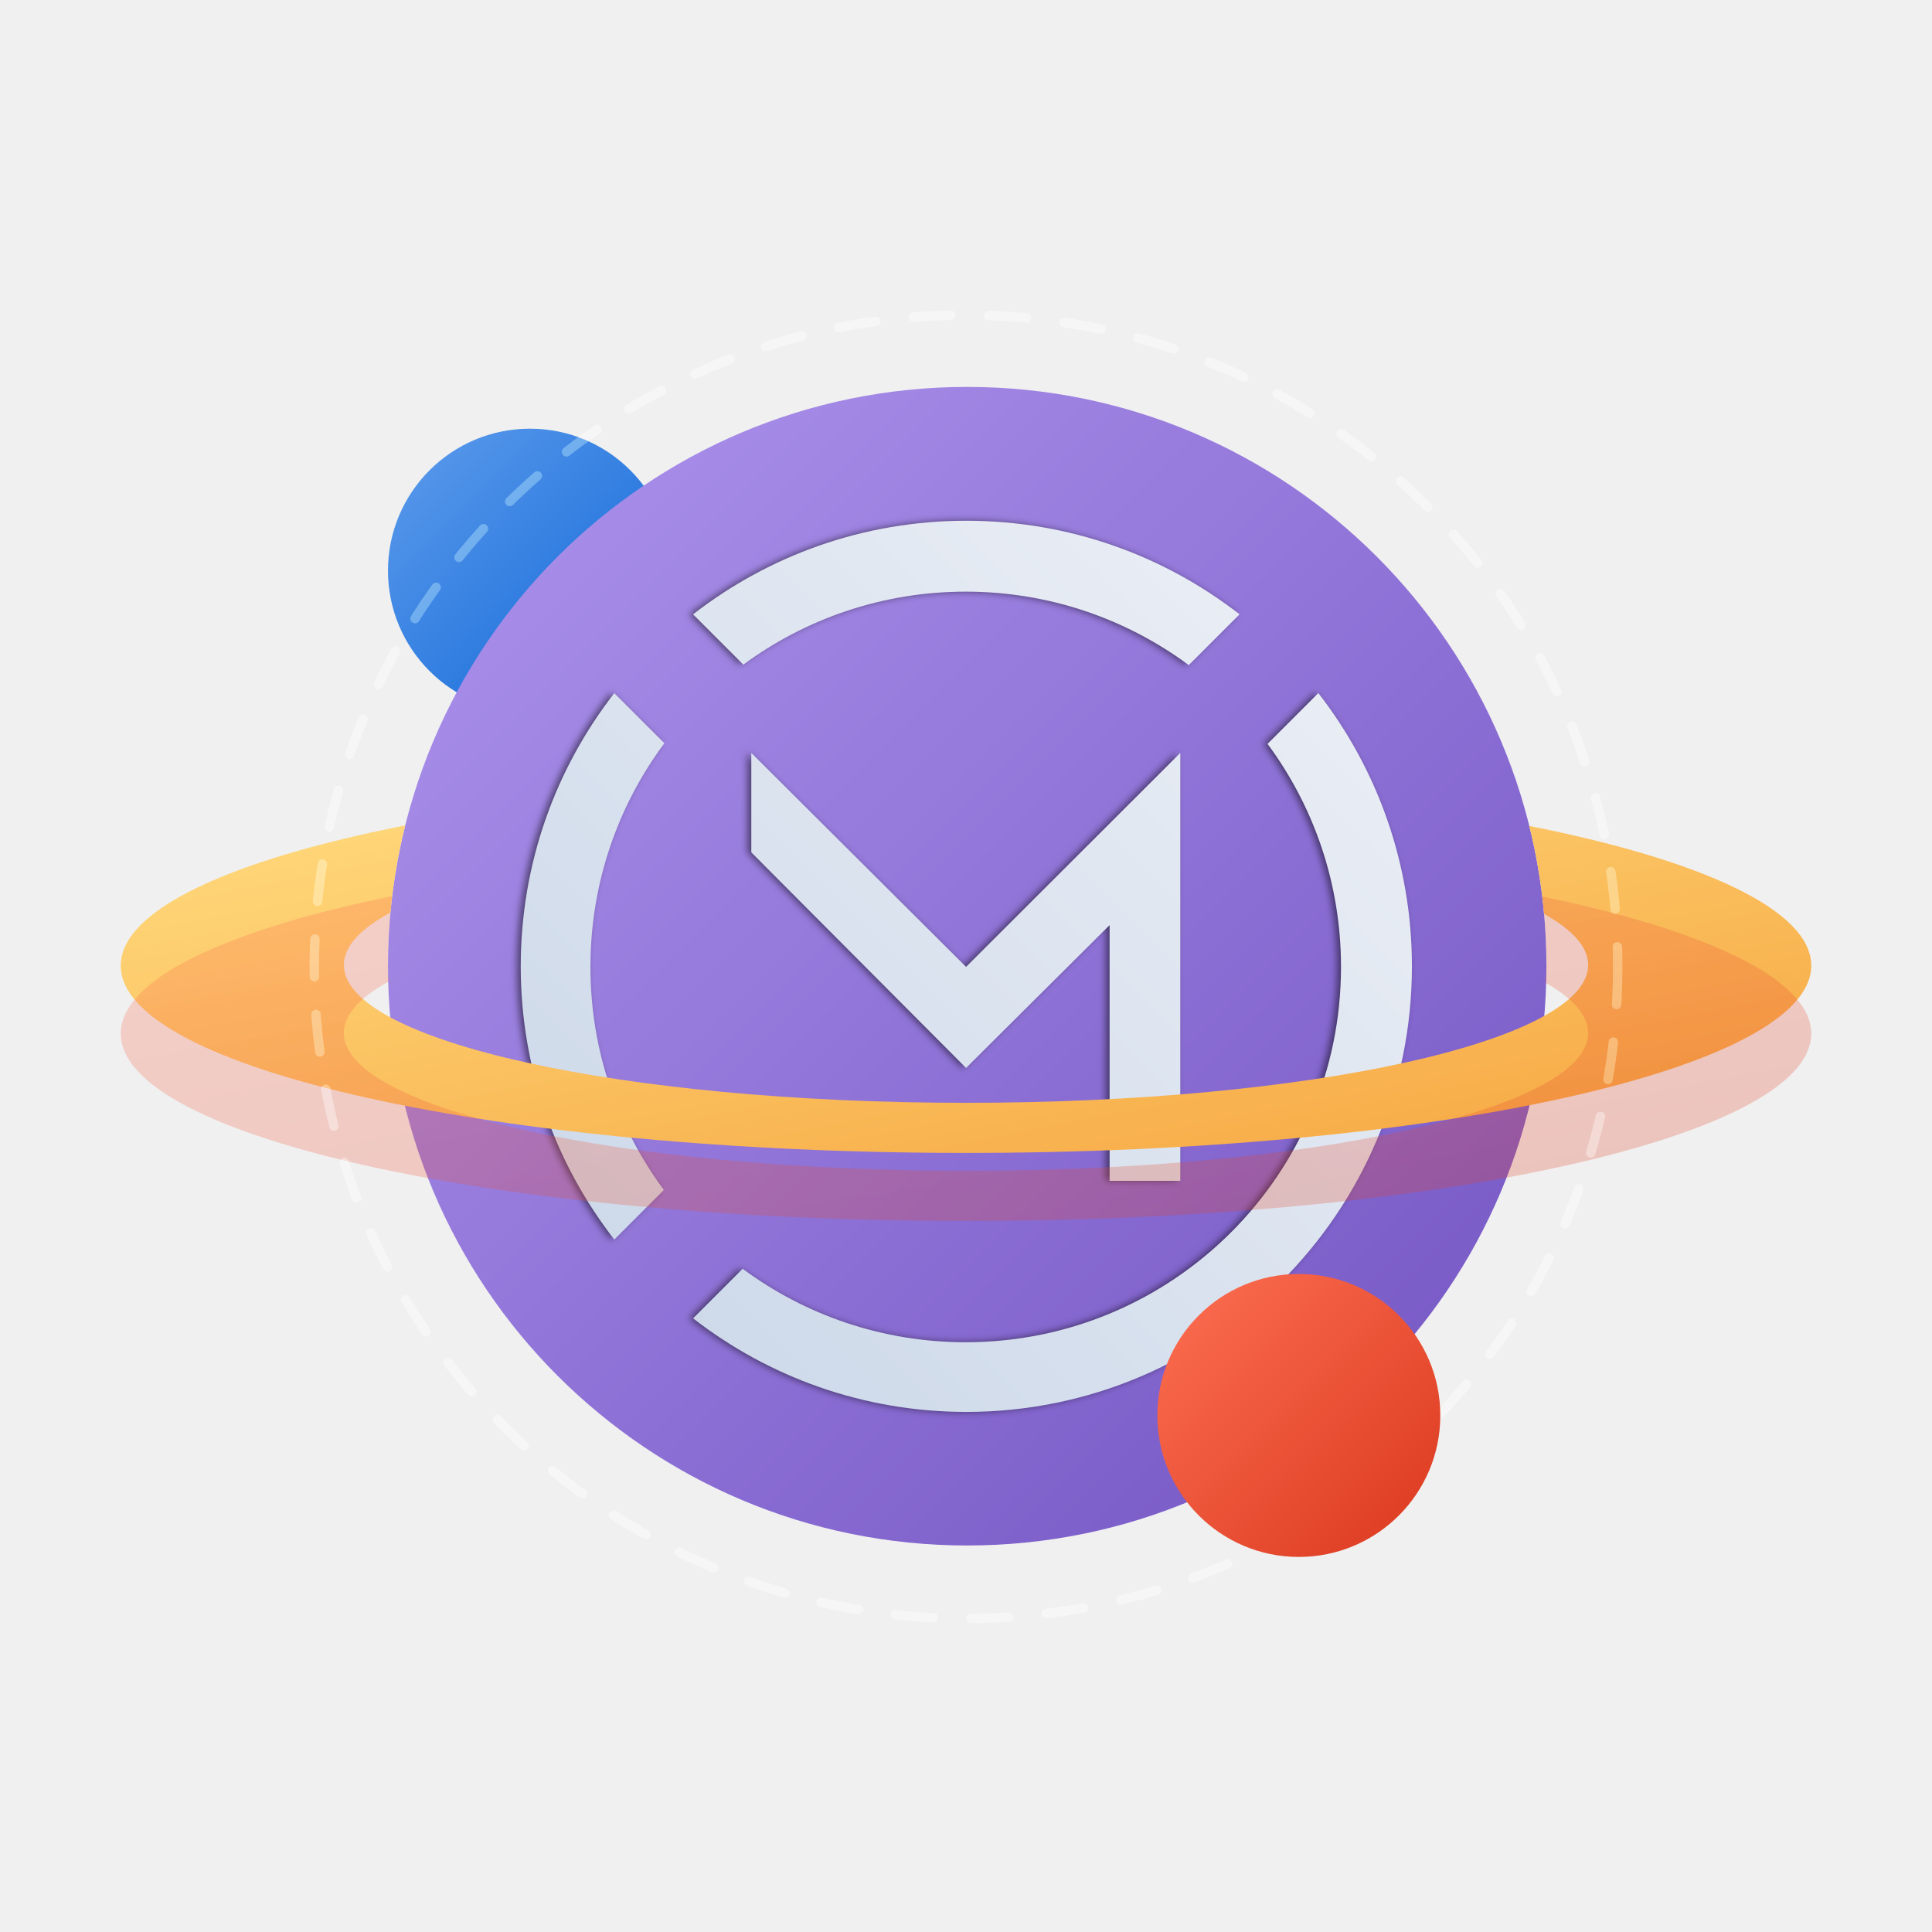
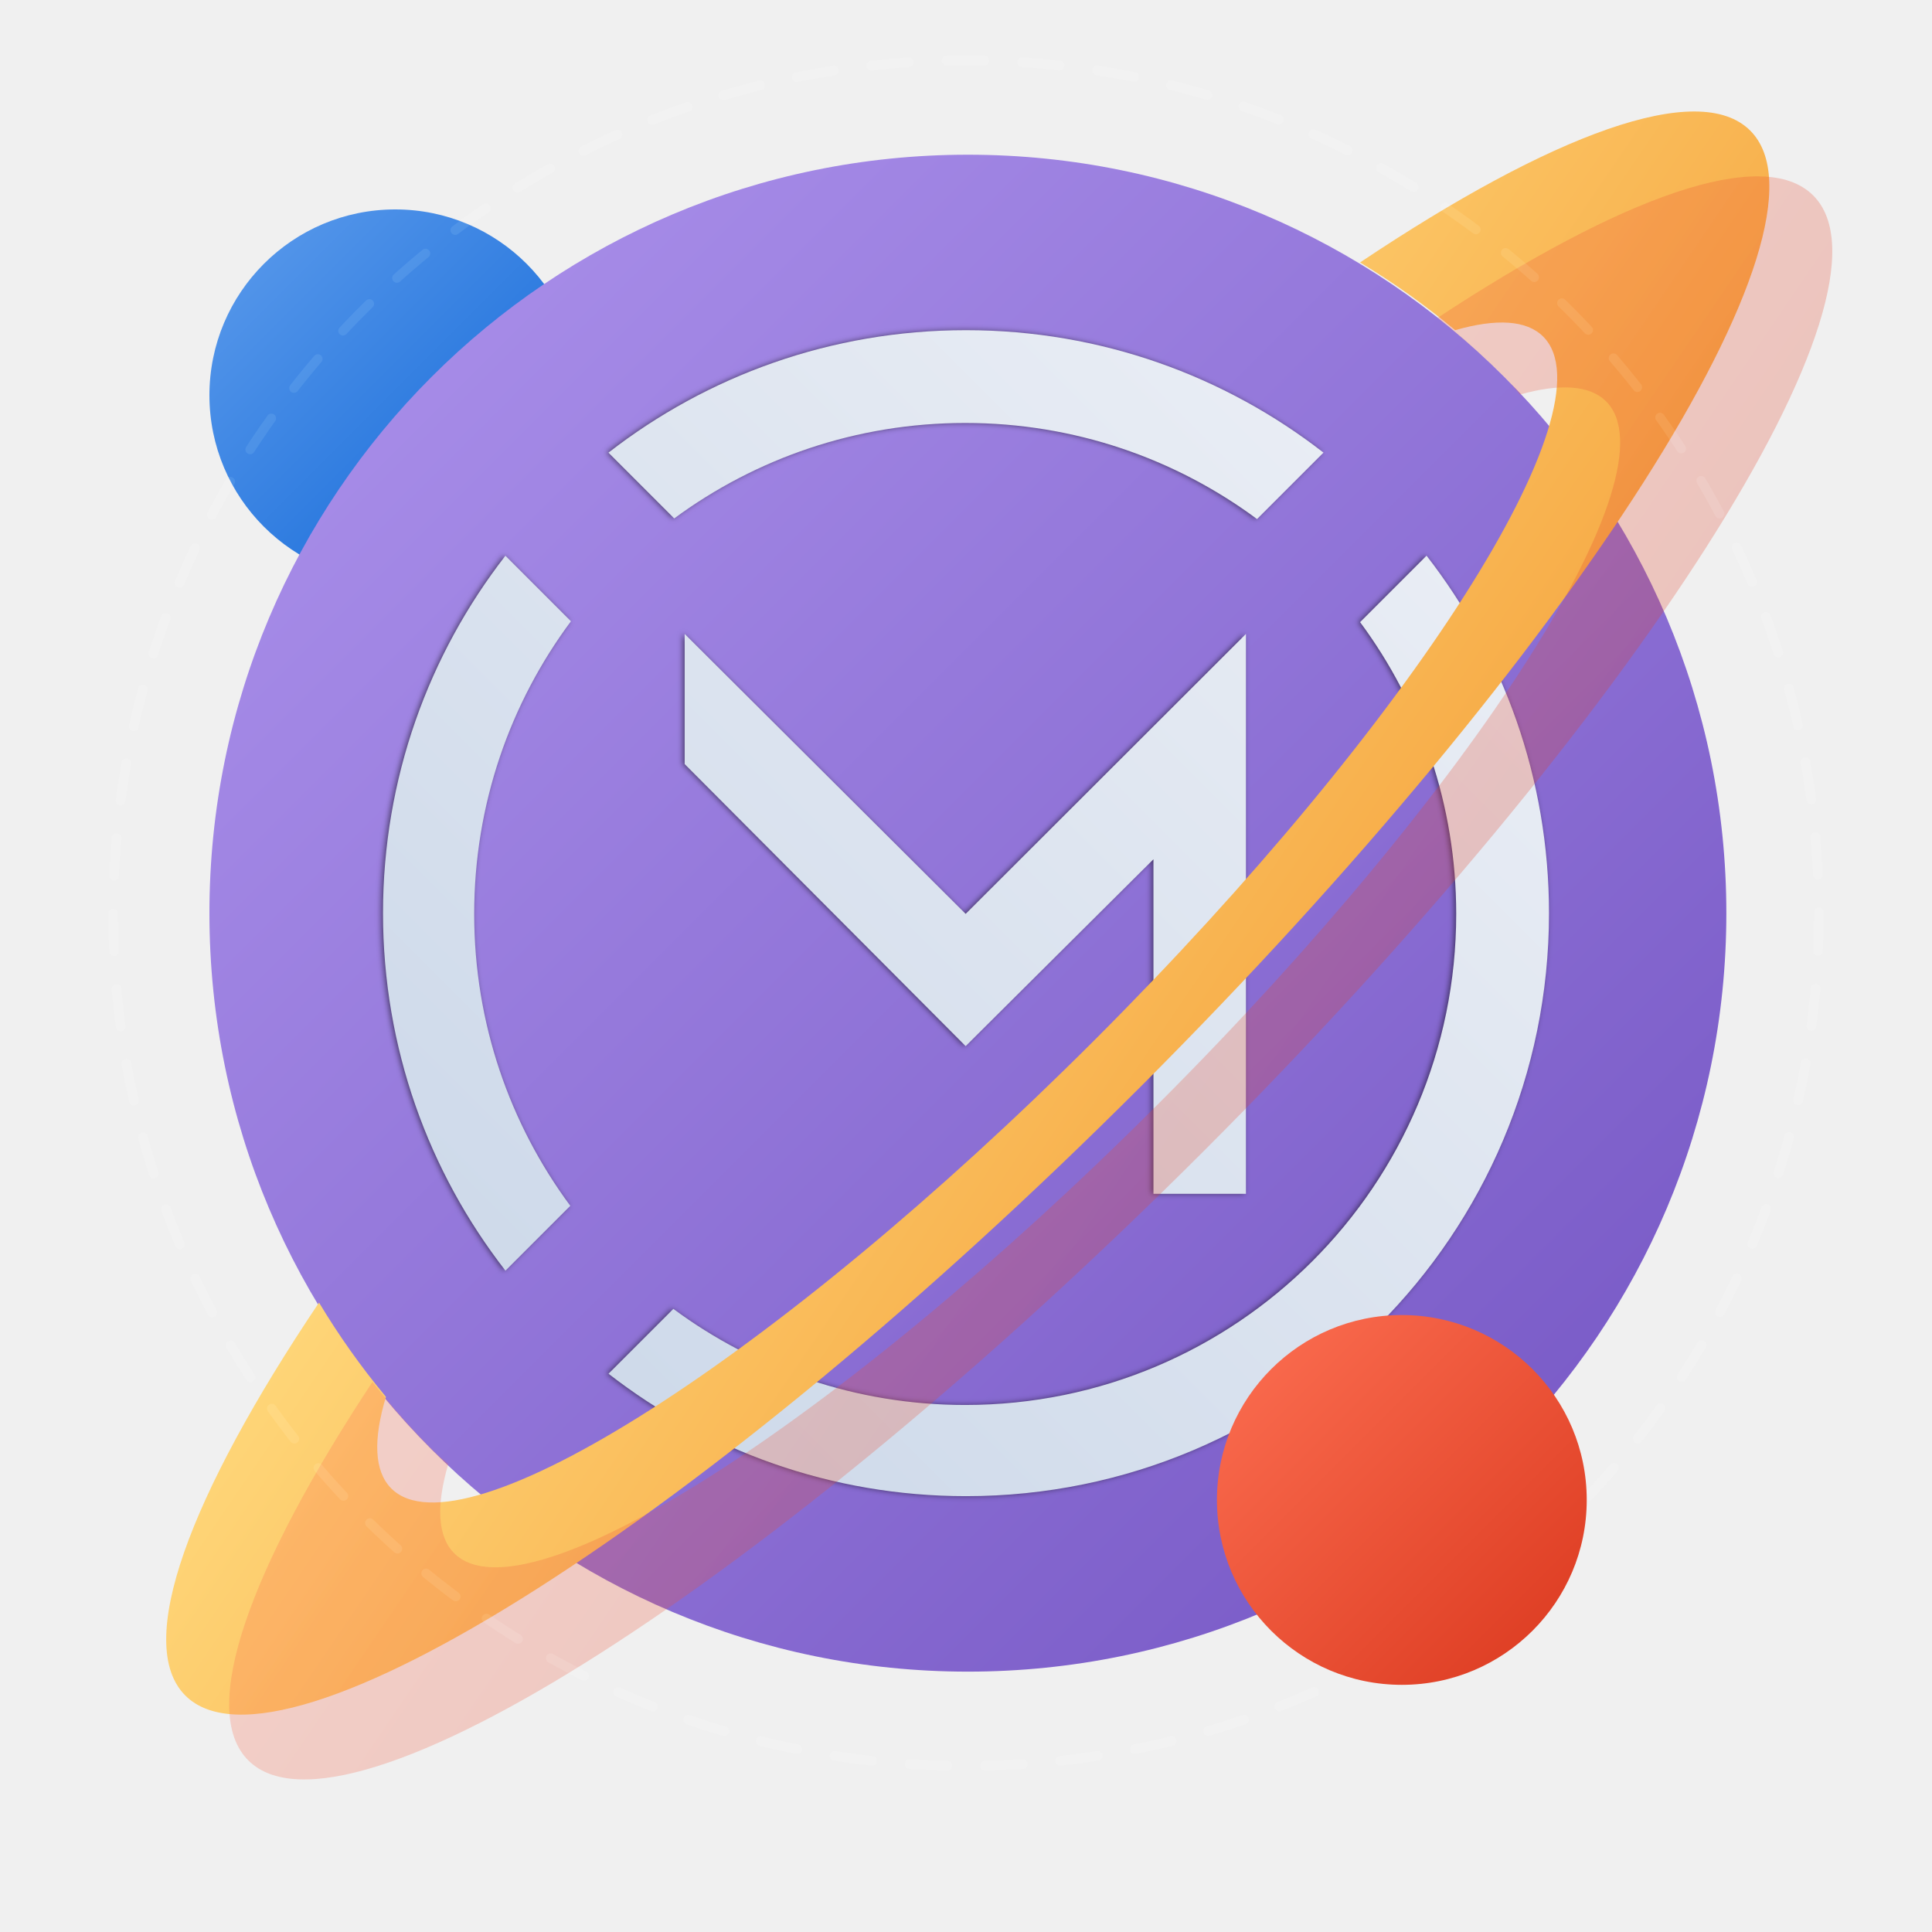
<svg xmlns="http://www.w3.org/2000/svg" xmlns:xlink="http://www.w3.org/1999/xlink" width="1024px" height="1024px" viewBox="0 0 1024 1024" version="1.1">
  <defs>
    <linearGradient x1="0.55%" y1="0.55%" x2="97.802%" y2="97.802%" id="linearGradient-1">
      <stop stop-color="#5D9CEC" offset="0%" />
      <stop stop-color="#0E65D7" offset="100%" />
    </linearGradient>
    <linearGradient x1="3.764%" y1="3.764%" x2="97.257%" y2="97.257%" id="linearGradient-2">
      <stop stop-color="#AC92EC" offset="0%" />
      <stop stop-color="#7455C3" offset="100%" />
    </linearGradient>
    <linearGradient x1="3.072%" y1="3.072%" x2="99.108%" y2="99.108%" id="linearGradient-3">
      <stop stop-color="#EDF0F6" offset="0%" />
      <stop stop-color="#C9D6E8" offset="100%" />
    </linearGradient>
-     <path d="M261.619,490.022 C230.52,450.025 212,399.763 212,345.175 C212,290.598 230.513,240.344 261.601,200.351 L288.524,227.274 C264.059,260.324 249.591,301.222 249.591,345.499 C249.591,389.62 263.957,430.386 288.265,463.375 L261.619,490.022 Z M303.374,531.767 C343.363,562.844 393.608,581.35 448.175,581.35 C502.752,581.35 553.006,562.837 592.999,531.749 L566.724,505.475 C533.674,529.94 492.776,544.407 448.499,544.407 C404.066,544.407 363.036,529.838 329.925,505.216 L303.374,531.767 Z M303.351,158.601 C343.344,127.513 393.598,109 448.175,109 C578.611,109 684.35,214.739 684.35,345.175 C684.35,399.752 665.837,450.006 634.749,489.999 L608.475,463.724 C632.94,430.674 647.407,389.776 647.407,345.499 C647.407,235.645 558.353,146.591 448.499,146.591 C404.222,146.591 363.324,161.059 330.274,185.524 L303.351,158.601 Z M387.785,459.143 L335.052,459.143 L448.456,345.314 L335.052,231.768 L561.86,231.768 L561.86,269.238 L426.343,269.238 L502.04,345.314 L387.785,459.143 Z" id="path-4" />
-     <filter x="-1.5%" y="-1.1%" width="103.0%" height="103.0%" filterUnits="objectBoundingBox" id="filter-5">
-       <feOffset dx="0" dy="2" in="SourceAlpha" result="shadowOffsetOuter1" />
-       <feGaussianBlur stdDeviation="2" in="shadowOffsetOuter1" result="shadowBlurOuter1" />
+     <path d="M238.919,673.51 C198.23,621.181 174,555.42 174,484 C174,412.594 198.221,346.844 238.896,294.52 L274.12,329.744 C242.111,372.985 223.183,426.494 223.183,484.424 C223.183,542.15 241.978,595.486 273.782,638.647 L238.919,673.51 Z M293.549,728.128 C345.869,768.788 411.607,793 483,793 C554.406,793 620.156,768.779 672.48,728.104 L638.104,693.728 C594.863,725.737 541.354,744.666 483.424,744.666 C425.29,744.666 371.608,725.604 328.287,693.39 L293.549,728.128 Z M293.52,239.896 C345.844,199.221 411.594,175 483,175 C653.656,175 792,313.344 792,484 C792,555.406 767.779,621.156 727.104,673.48 L692.728,639.104 C724.737,595.863 743.666,542.354 743.666,484.424 C743.666,340.697 627.152,224.183 483.424,224.183 C425.494,224.183 371.985,243.111 328.744,275.12 L293.52,239.896 Z M403.989,633.111 L334.996,633.111 L483.368,484.182 L334.996,335.624 L631.74,335.624 L631.74,384.648 L454.436,384.648 L553.474,484.182 L403.989,633.111 Z" id="path-4" />
+     <filter x="-0.8%" y="-0.6%" width="101.6%" height="101.6%" filterUnits="objectBoundingBox" id="filter-5">
+       <feOffset dx="0" dy="1" in="SourceAlpha" result="shadowOffsetOuter1" />
+       <feGaussianBlur stdDeviation="1.5" in="shadowOffsetOuter1" result="shadowBlurOuter1" />
      <feColorMatrix values="0 0 0 0 0   0 0 0 0 0   0 0 0 0 0  0 0 0 0.5 0" type="matrix" in="shadowBlurOuter1" />
    </filter>
    <linearGradient x1="0.55%" y1="0.55%" x2="97.802%" y2="97.802%" id="linearGradient-6">
      <stop stop-color="#FFD97C" offset="0%" />
      <stop stop-color="#F6A742" offset="100%" />
    </linearGradient>
    <linearGradient x1="3.349%" y1="3.349%" x2="100%" y2="100%" id="linearGradient-7">
      <stop stop-color="#FC6E51" offset="0%" />
      <stop stop-color="#DB391F" offset="97.766%" />
    </linearGradient>
  </defs>
  <g id="Page-1" stroke="none" stroke-width="1" fill="none" fill-rule="evenodd">
    <g id="icon">
-       <g id="Saturn" transform="translate(64, 167)">
-         <ellipse id="Moon-Rear" fill="url(#linearGradient-1)" cx="216.879" cy="135.459" rx="75.239" ry="75.247" />
-         <ellipse fill="url(#linearGradient-2)" cx="448.634" cy="345.108" rx="306.994" ry="307.03" />
-         <g id="Combined-Shape" transform="translate(448.175, 345.175) rotate(-270) translate(-448.175, -345.175) ">
+       <g id="Group" transform="translate(29, 0)">
+         <circle id="Moon-Rear" fill="url(#linearGradient-1)" cx="180.5" cy="209.5" r="98.5" />
+         <circle id="Saturn" fill="url(#linearGradient-2)" cx="484" cy="484" r="402" />
+         <g id="Combined-Shape" transform="translate(483, 484) rotate(-270) translate(-483, -484) ">
          <use fill="black" fill-opacity="1" filter="url(#filter-5)" xlink:href="#path-4" />
          <use fill="url(#linearGradient-3)" fill-rule="evenodd" xlink:href="#path-4" />
        </g>
-         <path d="M150.766,270.502 C150.736,270.508 150.707,270.514 150.677,270.52 C58.244,288.708 0,315.241 0,344.79 C0,399.624 200.576,444.076 448,444.076 C695.424,444.076 896,399.624 896,344.79 C896,315.374 838.277,288.945 746.564,270.765 C750.328,285.903 752.969,301.485 754.393,317.418 C754.449,317.449 754.505,317.48 754.56,317.511 C769.528,325.853 777.756,334.95 777.756,344.474 C777.756,384.814 630.119,417.515 448,417.515 C265.881,417.515 118.244,384.814 118.244,344.474 C118.244,334.637 127.022,325.255 142.937,316.691 C144.385,300.919 147.024,285.492 150.766,270.502 Z" id="Ring-2" fill="url(#linearGradient-6)" />
-         <path d="M143.867,307.934 C55.393,326.071 0,352.02 0,380.837 C0,435.671 200.576,480.123 448,480.123 C695.424,480.123 896,435.671 896,380.837 C896,352.161 841.148,326.325 753.43,308.201 C754.879,320.3 755.625,332.616 755.625,345.106 C755.625,348.233 755.416,351.129 755.006,353.807 C769.691,362.081 777.756,371.092 777.756,380.52 C777.756,420.86 630.119,453.562 448,453.562 C265.881,453.562 118.244,420.86 118.244,380.52 C118.244,370.845 126.738,361.608 142.164,353.157 C141.817,350.662 141.64,347.982 141.64,345.106 C141.64,332.524 142.397,320.119 143.867,307.934 Z" id="Ring-1" fill="url(#linearGradient-7)" opacity="0.25" />
-         <circle id="Trajectory-ring" stroke="#FFFFFF" stroke-width="5" opacity="0.768" style="mix-blend-mode: soft-light;" stroke-linecap="round" stroke-linejoin="round" stroke-dasharray="20" cx="448" cy="345.422" r="345.422" />
-         <circle id="Moon-Front" fill="url(#linearGradient-7)" cx="624.402" cy="583.216" r="74.99" />
+         <path d="M106.375,382 C106.337,382.008 106.298,382.015 106.259,382.023 C-14.75,405.809 -91,440.51 -91,479.154 C-91,550.866 171.585,609 495.5,609 C819.415,609 1082,550.866 1082,479.154 C1082,440.683 1006.432,406.12 886.366,382.343 C891.294,402.141 894.751,422.52 896.615,443.356 C896.688,443.397 896.761,443.437 896.834,443.478 C916.428,454.388 927.2,466.285 927.2,478.74 C927.2,531.496 733.922,574.264 495.5,574.264 C257.078,574.264 63.8,531.496 63.8,478.74 C63.8,465.876 75.291,453.606 96.127,442.405 C98.021,421.779 101.477,401.604 106.375,382 Z" id="Ring-2" fill="url(#linearGradient-6)" transform="translate(495.5, 495.5) rotate(-45) translate(-495.5, -495.5) " />
+         <path d="M131.344,418 C15.517,441.7 -57,475.608 -57,513.262 C-57,584.914 205.585,643 529.5,643 C853.415,643 1116,584.914 1116,513.262 C1116,475.792 1044.191,442.032 929.354,418.349 C931.251,434.159 932.227,450.252 932.227,466.573 C932.227,470.659 931.954,474.443 931.417,477.943 C950.642,488.754 961.2,500.529 961.2,512.849 C961.2,565.561 767.922,608.293 529.5,608.293 C291.078,608.293 97.8,565.561 97.8,512.849 C97.8,500.206 108.919,488.136 129.114,477.093 C128.66,473.833 128.428,470.33 128.428,466.573 C128.428,450.132 129.419,433.923 131.344,418 Z" id="Ring-1" fill="url(#linearGradient-7)" opacity="0.25" transform="translate(529.5, 530.5) rotate(-45) translate(-529.5, -530.5) " />
+         <circle id="Trajectory-ring" stroke="#FFFFFF" stroke-width="5" opacity="0.219" style="mix-blend-mode: soft-light;" stroke-linecap="round" stroke-linejoin="round" stroke-dasharray="20" cx="483" cy="484" r="452" />
+         <circle id="Moon-Front" fill="url(#linearGradient-7)" cx="714" cy="795" r="98" />
      </g>
    </g>
  </g>
</svg>
